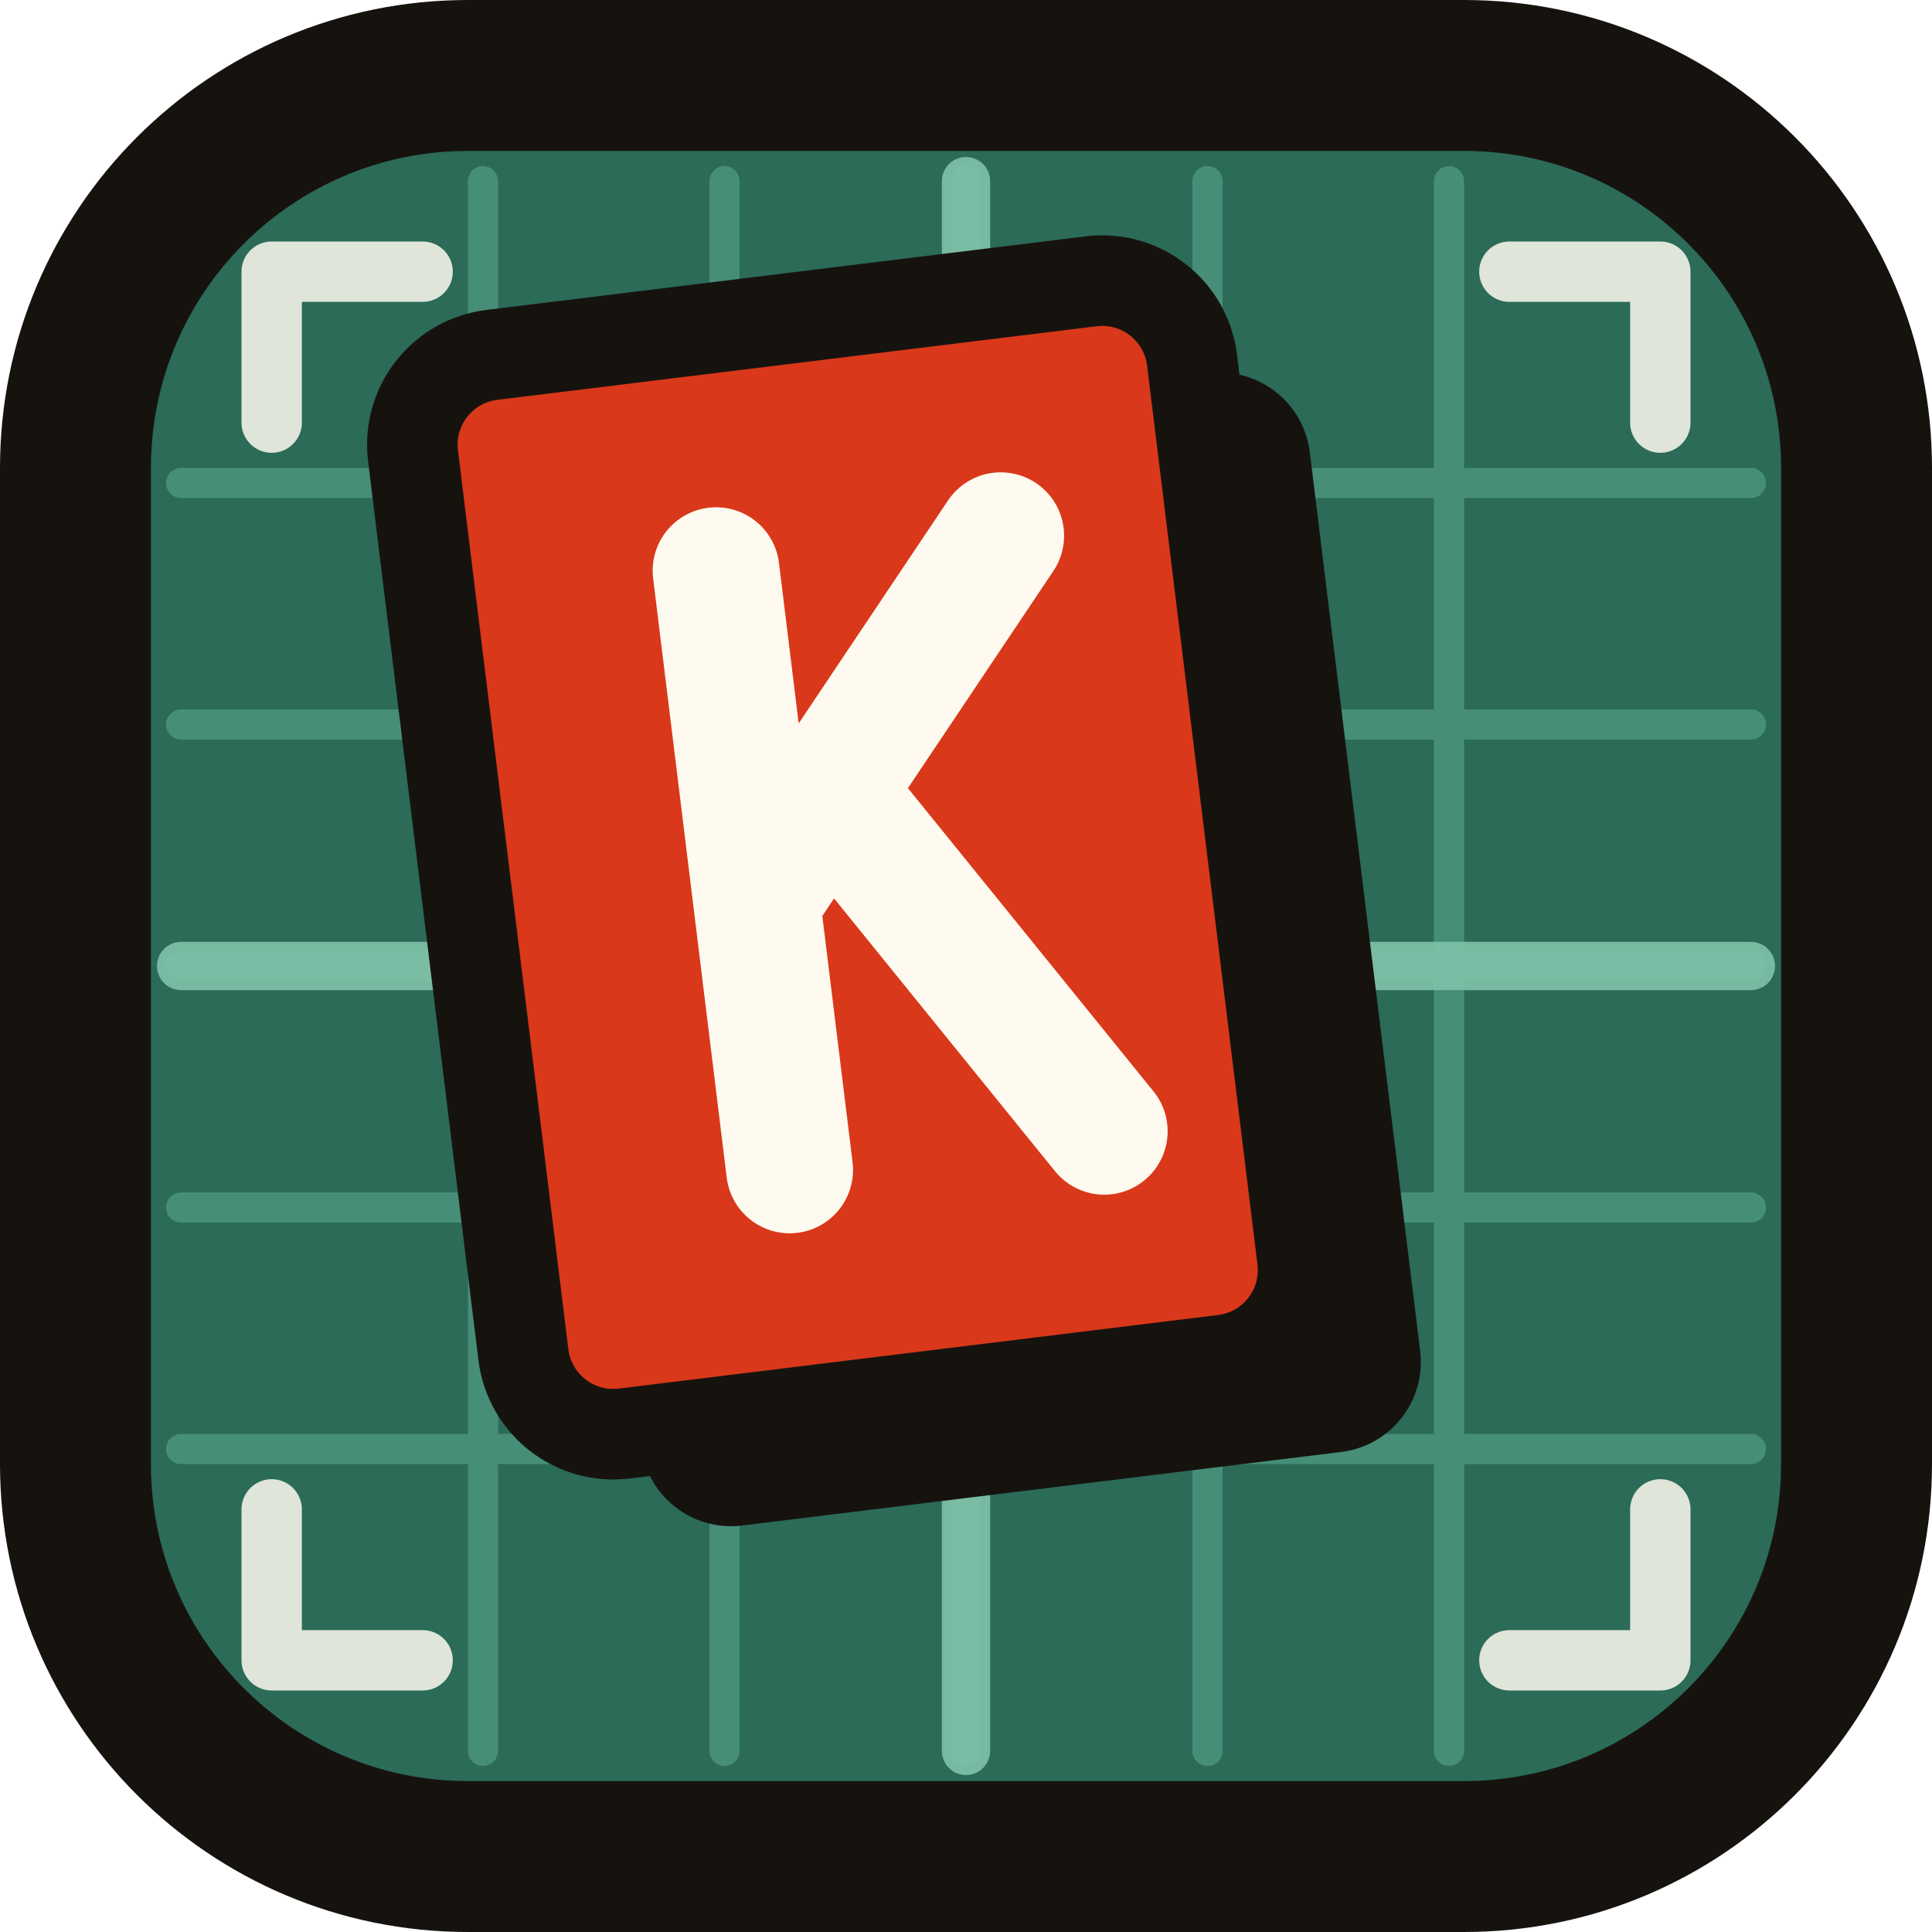
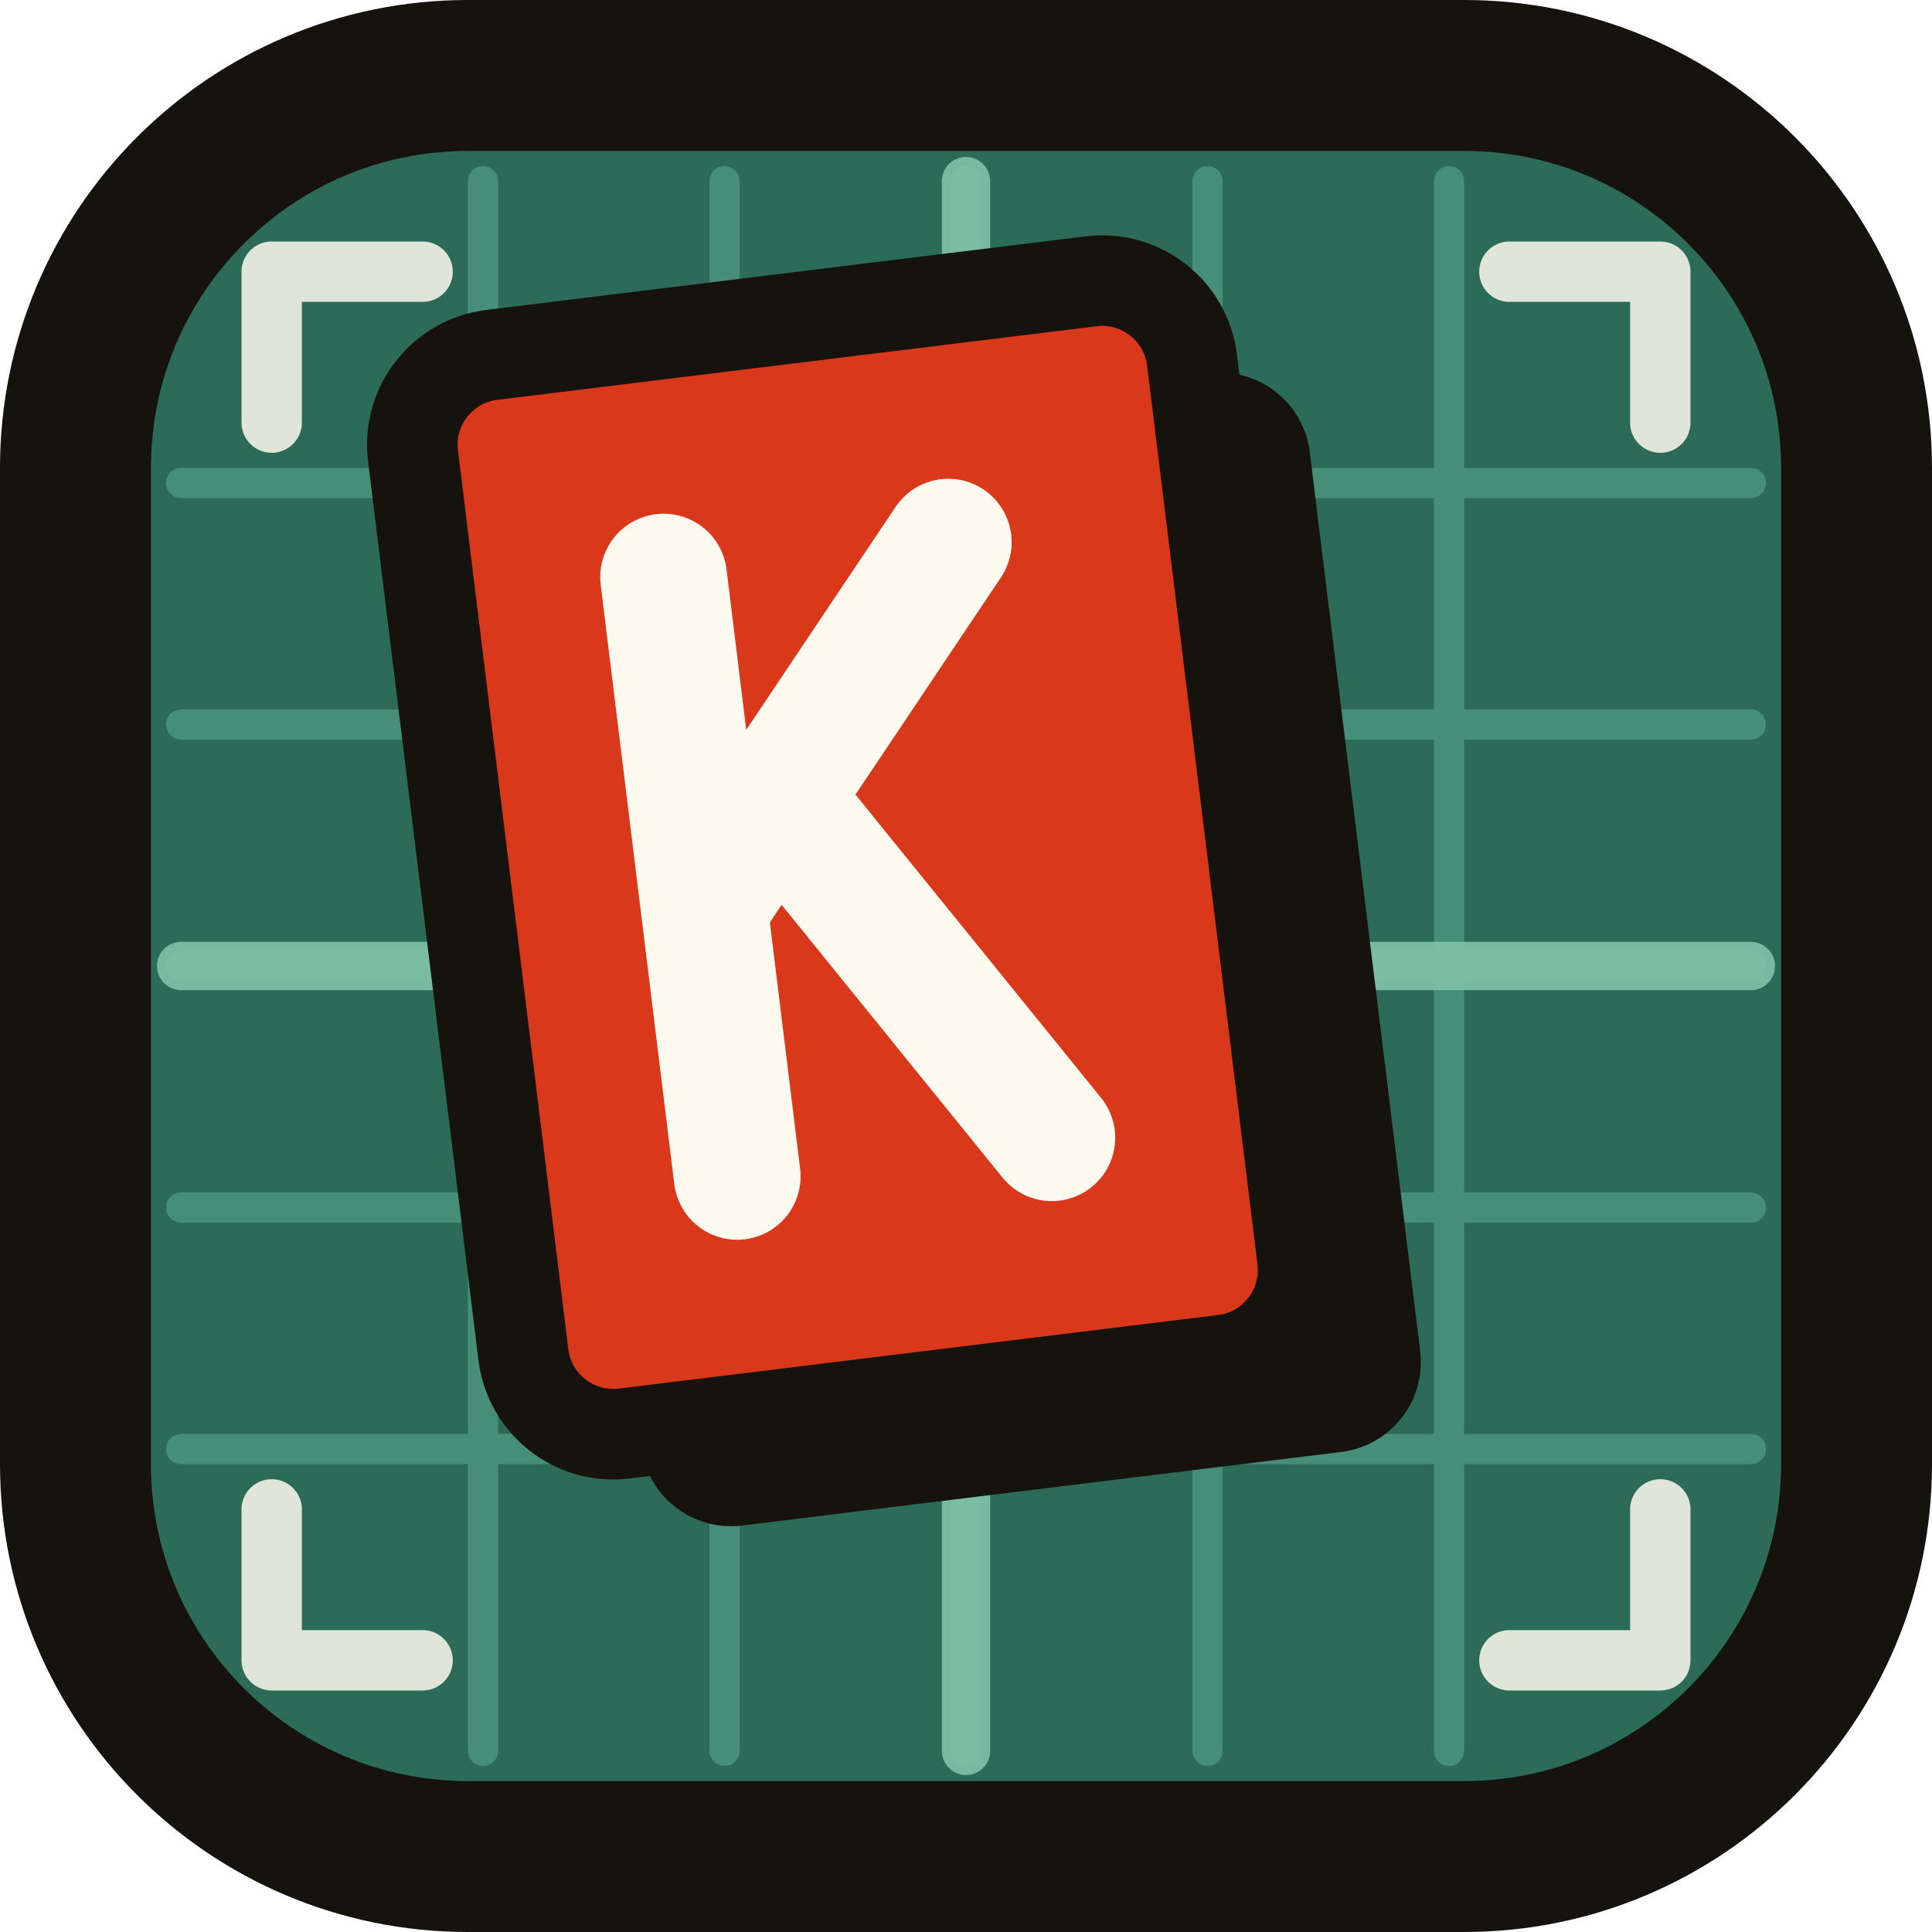
<svg xmlns="http://www.w3.org/2000/svg" viewBox="0 0 64 64">
  <rect x="2.5" y="2.5" width="59" height="59" rx="13" fill="#2b6b58" stroke="#16130f" stroke-width="5" />
  <g stroke="#4f9a82" stroke-width="1" stroke-linecap="round" opacity=".75">
    <path d="M16 6v52M24 6v52M32 6v52M40 6v52M48 6v52" />
    <path d="M6 16h52M6 24h52M6 32h52M6 40h52M6 48h52" />
  </g>
  <g stroke="#7fc2a8" stroke-width="1.6" stroke-linecap="round" opacity=".9">
    <path d="M32 6v52M6 32h52" />
  </g>
  <g fill="none" stroke="#fffaf0" stroke-width="2" stroke-linecap="round" stroke-linejoin="round" opacity=".85">
    <path d="M9 14v-5h5M55 14v-5h-5M9 50v5h5M55 50v5h-5" />
  </g>
  <g transform="rotate(-7 32 33)">
    <rect x="19.5" y="13.5" width="26" height="36" rx="3" fill="#16130f" />
    <rect x="16" y="10" width="26" height="36" rx="3" fill="#d9381a" stroke="#16130f" stroke-width="3" />
-     <path d="M25.5 18v20M25.5 29l9.5-11M28.5 26l7.5 12" fill="none" stroke="#fffaf0" stroke-width="4.2" stroke-linecap="round" stroke-linejoin="round" />
+     <path d="M23.75 18v20M23.75 29l9.5-11M26.75 26l7.5 12" fill="none" stroke="#fffaf0" stroke-width="4.2" stroke-linecap="round" stroke-linejoin="round" />
  </g>
</svg>
